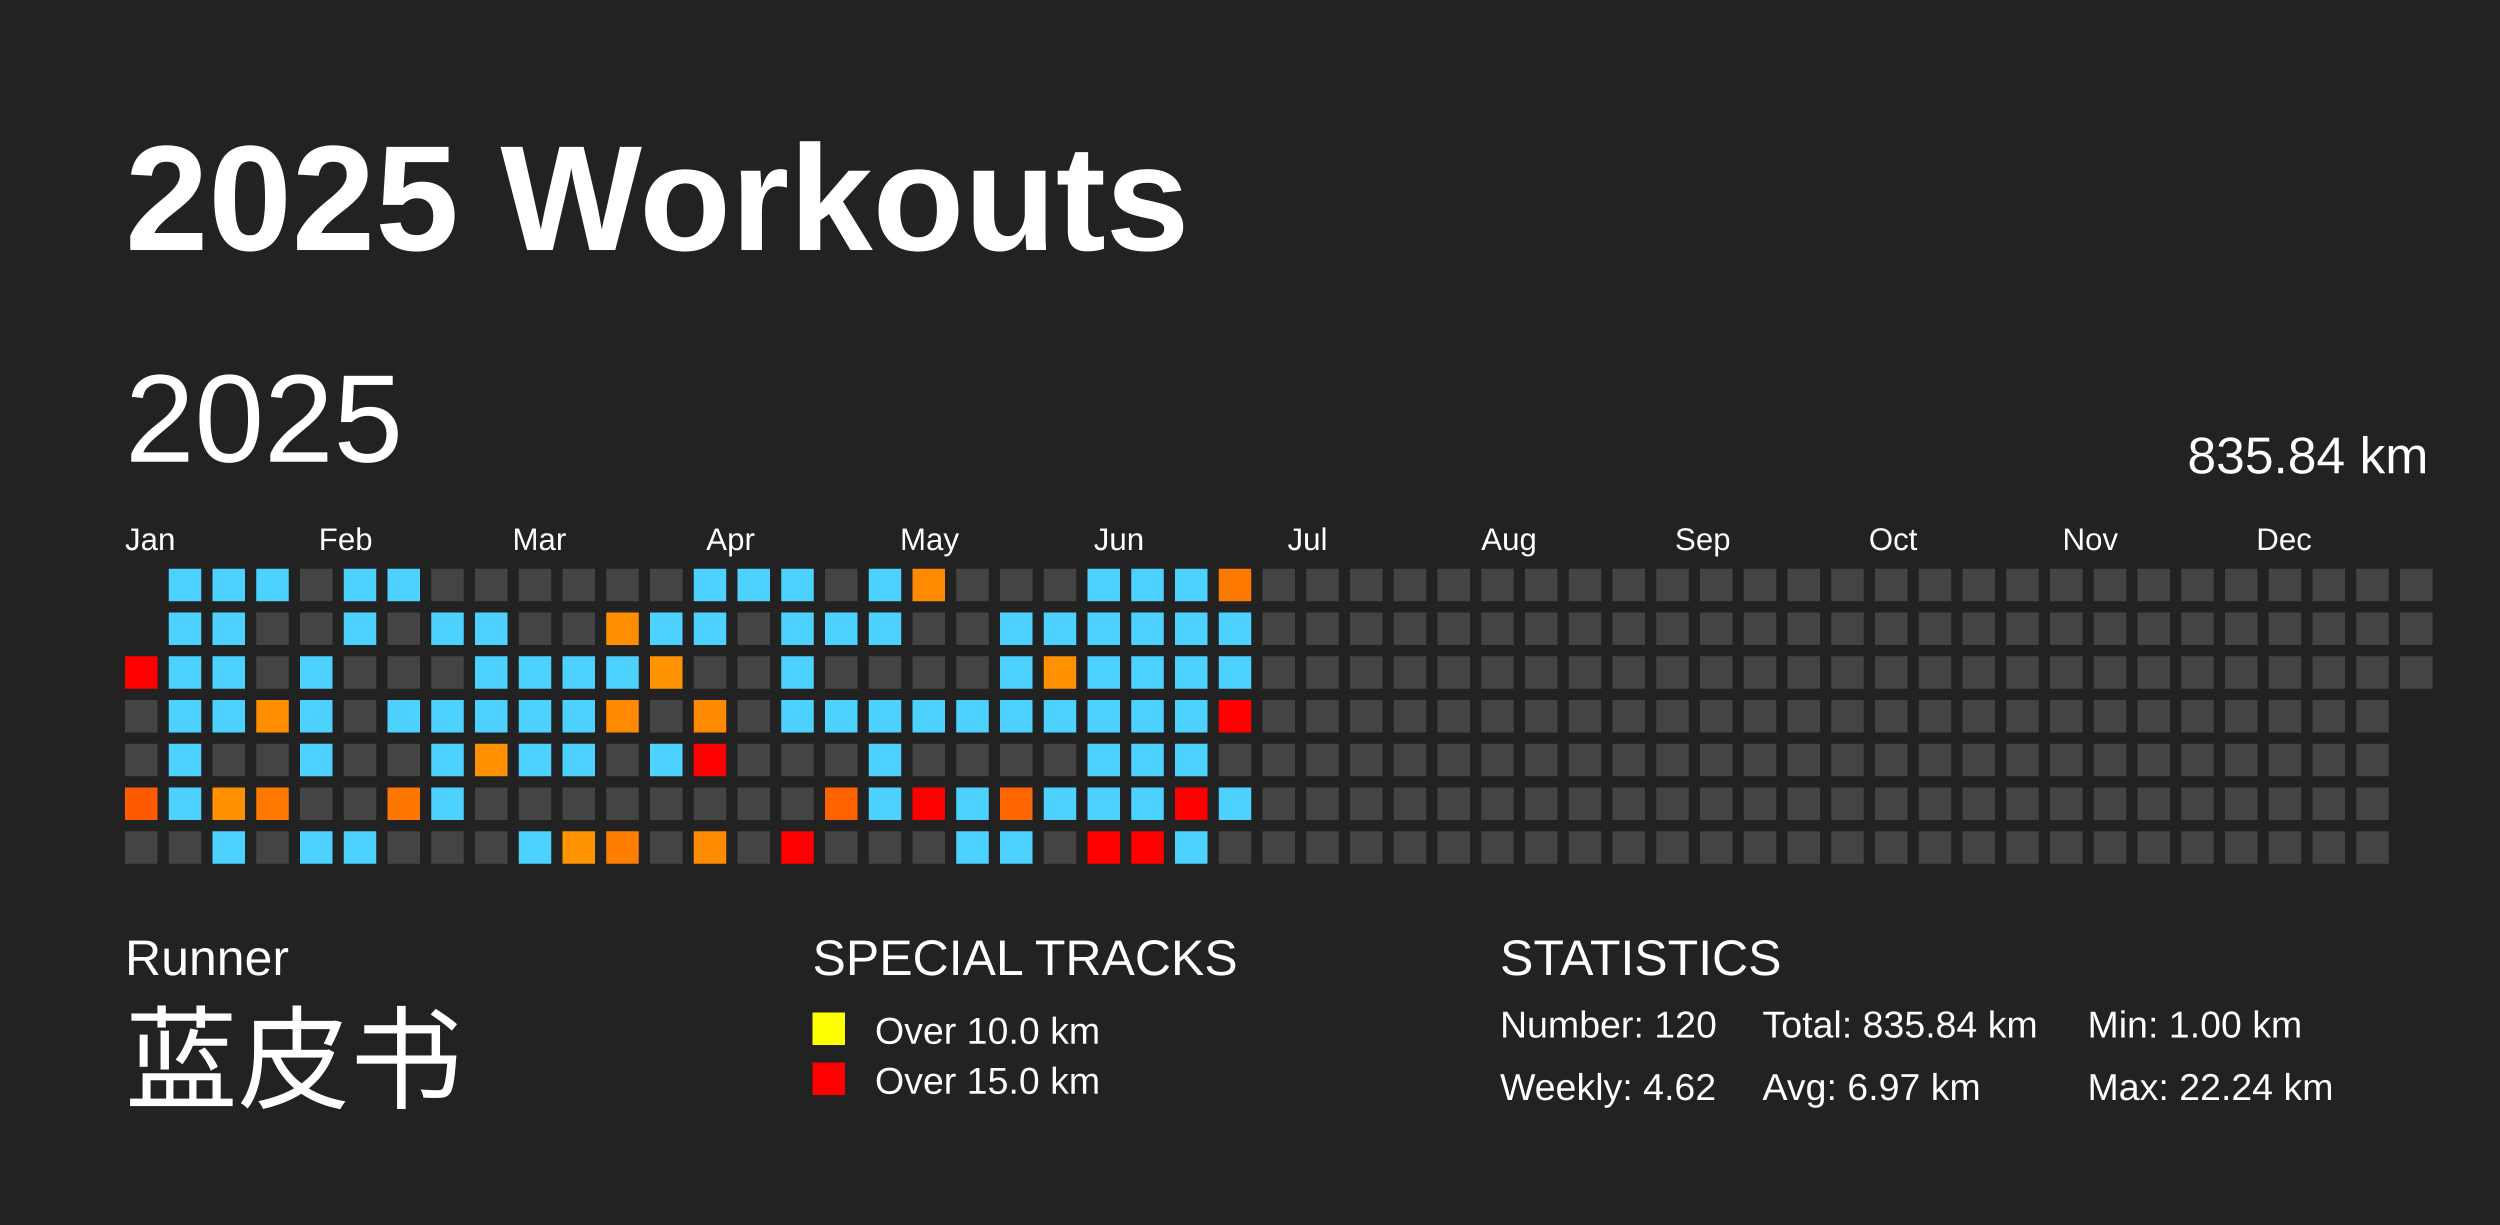
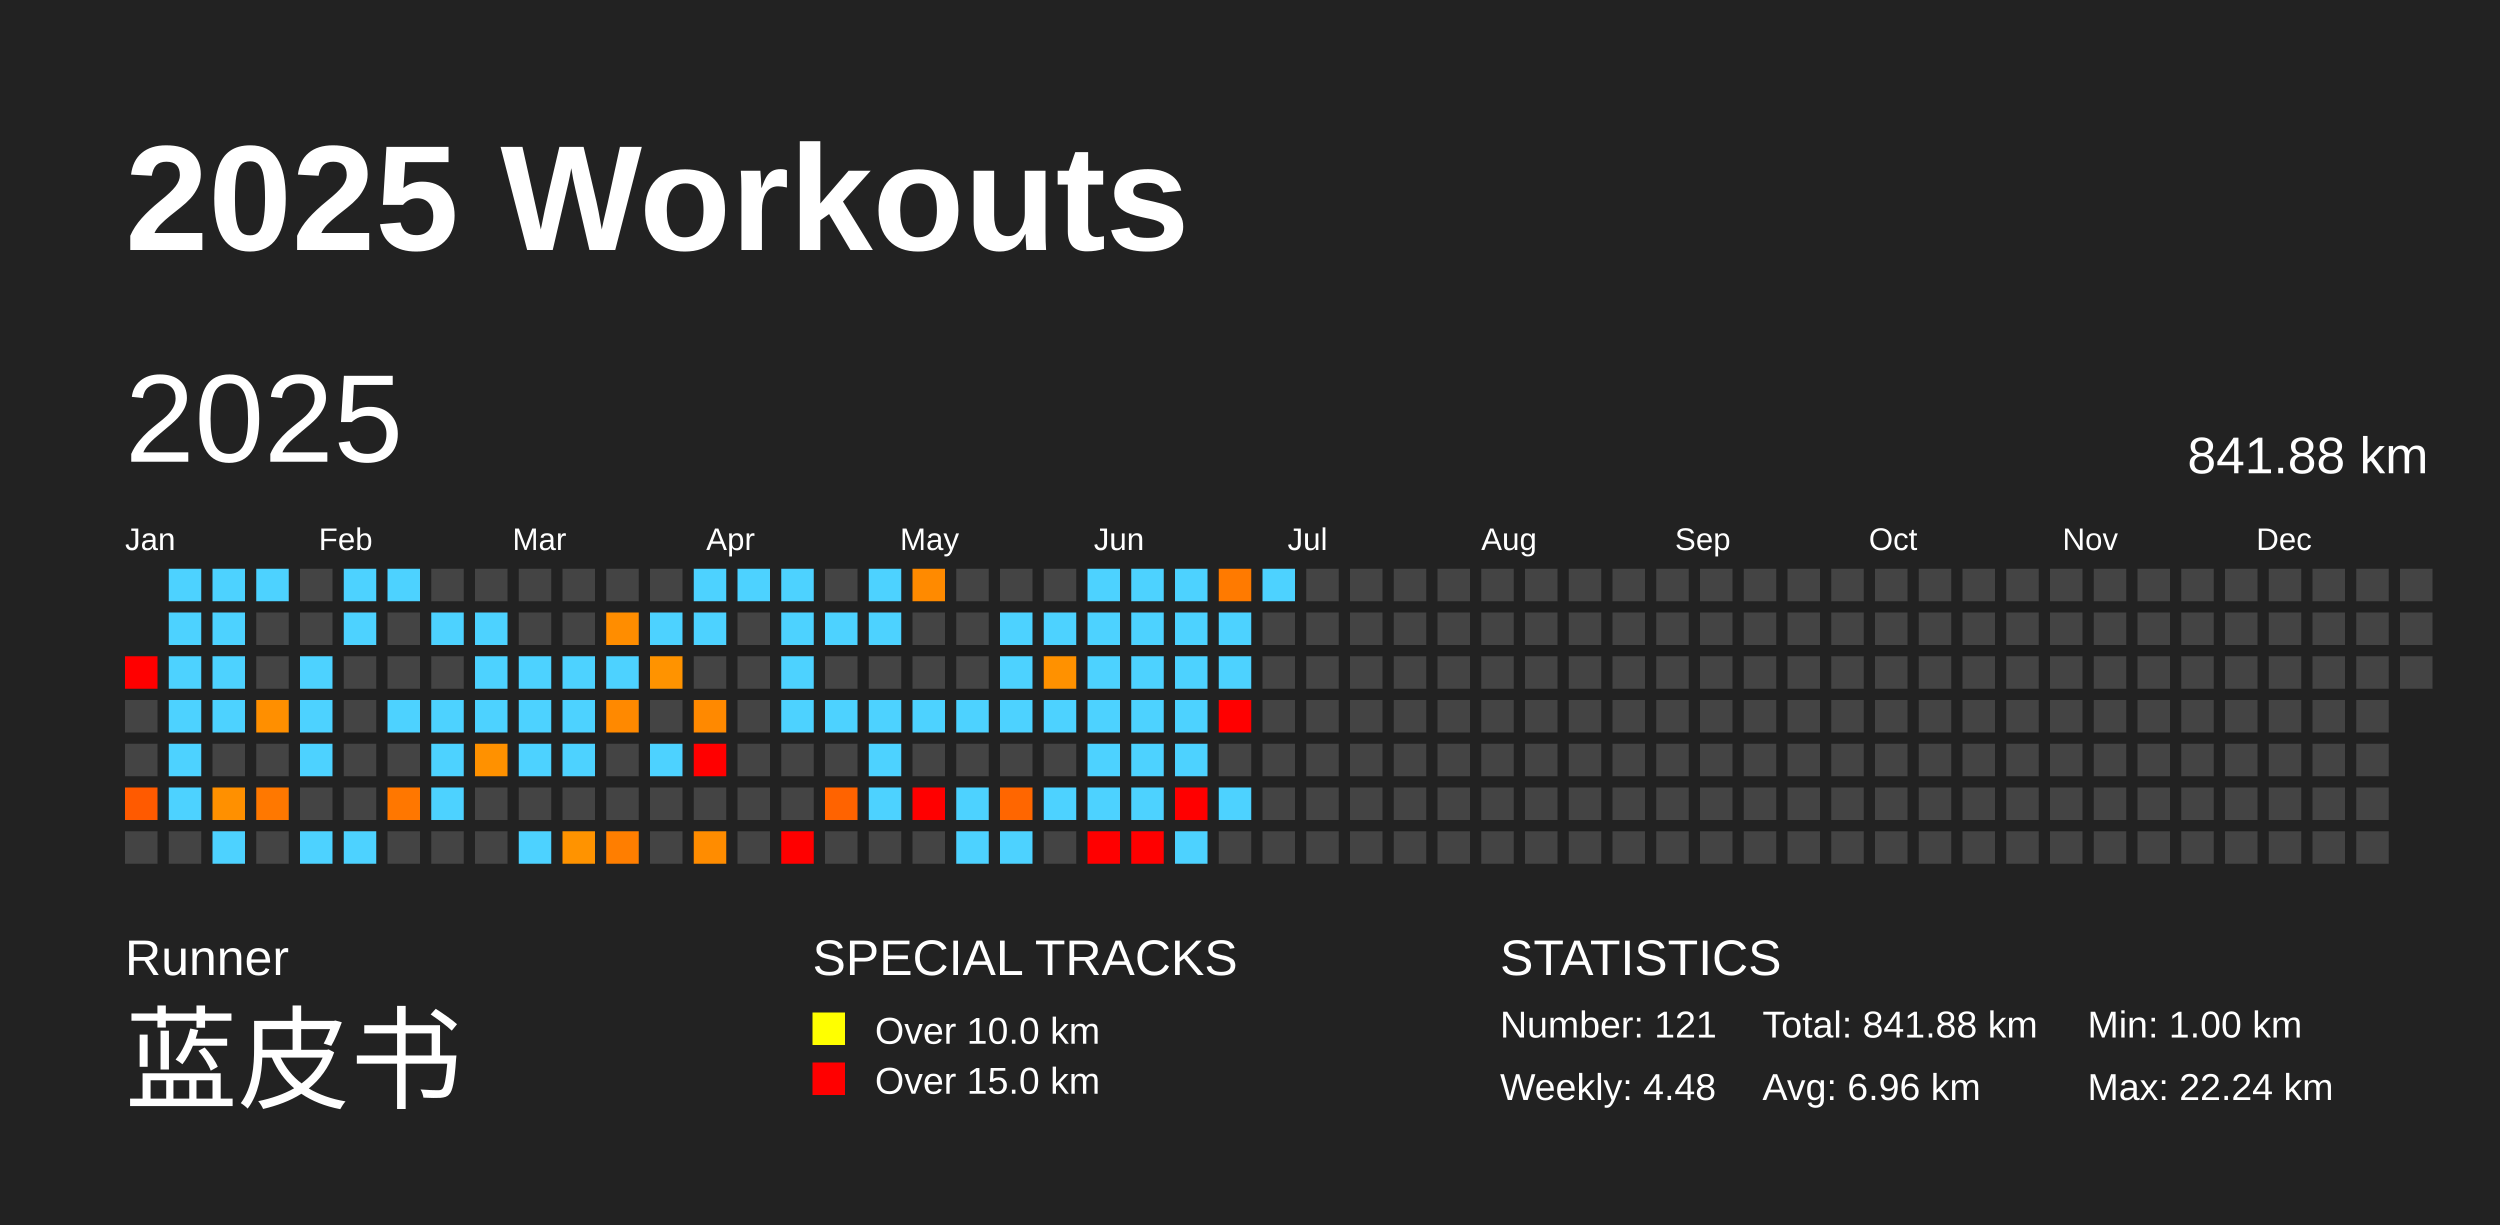
<svg xmlns="http://www.w3.org/2000/svg" baseProfile="full" height="98mm" version="1.1" viewBox="0,0,200,98" width="200mm">
  <defs />
  <rect fill="#222222" height="98" width="200" x="0" y="0" />
  <text fill="#FFFFFF" style="font-size:12px; font-family:Arial; font-weight:bold;" x="10" y="20">2025 Workouts</text>
  <text fill="#FFFFFF" style="font-size:4px; font-family:Arial" x="10" y="78">Runner</text>
  <text fill="#FFFFFF" style="font-size:9px; font-family:Arial" x="10" y="88">蓝皮书</text>
  <text fill="#FFFFFF" style="font-size:4px; font-family:Arial" x="65" y="78">SPECIAL TRACKS</text>
  <rect fill="yellow" height="2.6" width="2.6" x="65" y="81" />
  <text fill="#FFFFFF" style="font-size:3px; font-family:Arial" x="70" y="83.5">Over 10.0 km</text>
  <rect fill="red" height="2.6" width="2.6" x="65" y="85" />
  <text fill="#FFFFFF" style="font-size:3px; font-family:Arial" x="70" y="87.5">Over 15.0 km</text>
  <text fill="#FFFFFF" style="font-size:4px; font-family:Arial" x="120" y="78">STATISTICS</text>
-   <text fill="#FFFFFF" style="font-size:3px; font-family:Arial" x="120" y="83">Number: 120</text>
-   <text fill="#FFFFFF" style="font-size:3px; font-family:Arial" x="120" y="88">Weekly: 4.62</text>
-   <text fill="#FFFFFF" style="font-size:3px; font-family:Arial" x="141" y="83">Total: 835.84 km</text>
-   <text fill="#FFFFFF" style="font-size:3px; font-family:Arial" x="141" y="88">Avg: 6.97 km</text>
+   <text fill="#FFFFFF" style="font-size:3px; font-family:Arial" x="120" y="83">Number: 121</text>
+   <text fill="#FFFFFF" style="font-size:3px; font-family:Arial" x="120" y="88">Weekly: 4.48</text>
+   <text fill="#FFFFFF" style="font-size:3px; font-family:Arial" x="141" y="83">Total: 841.88 km</text>
+   <text fill="#FFFFFF" style="font-size:3px; font-family:Arial" x="141" y="88">Avg: 6.96 km</text>
  <text fill="#FFFFFF" style="font-size:3px; font-family:Arial" x="167" y="83">Min: 1.00 km</text>
  <text fill="#FFFFFF" style="font-size:3px; font-family:Arial" x="167" y="88">Max: 22.24 km</text>
  <text dominant-baseline="hanging" fill="#FFFFFF" style="font-size:10.0px; font-family:Arial;" x="10" y="30">2025</text>
-   <text dominant-baseline="hanging" fill="#FFFFFF" style="font-size:4.125px; font-family:Arial;" x="175" y="35">835.84 km</text>
+   <text dominant-baseline="hanging" fill="#FFFFFF" style="font-size:4.125px; font-family:Arial;" x="175" y="35">841.88 km</text>
  <text fill="#FFFFFF" style="font-size:2.5px; font-family:Arial" x="10.0" y="44">Jan</text>
  <text fill="#FFFFFF" style="font-size:2.5px; font-family:Arial" x="25.5" y="44">Feb</text>
  <text fill="#FFFFFF" style="font-size:2.5px; font-family:Arial" x="41.0" y="44">Mar</text>
  <text fill="#FFFFFF" style="font-size:2.5px; font-family:Arial" x="56.5" y="44">Apr</text>
  <text fill="#FFFFFF" style="font-size:2.5px; font-family:Arial" x="72.0" y="44">May</text>
  <text fill="#FFFFFF" style="font-size:2.5px; font-family:Arial" x="87.5" y="44">Jun</text>
  <text fill="#FFFFFF" style="font-size:2.5px; font-family:Arial" x="103.0" y="44">Jul</text>
  <text fill="#FFFFFF" style="font-size:2.5px; font-family:Arial" x="118.5" y="44">Aug</text>
  <text fill="#FFFFFF" style="font-size:2.5px; font-family:Arial" x="134.0" y="44">Sep</text>
  <text fill="#FFFFFF" style="font-size:2.5px; font-family:Arial" x="149.5" y="44">Oct</text>
  <text fill="#FFFFFF" style="font-size:2.5px; font-family:Arial" x="165.0" y="44">Nov</text>
  <text fill="#FFFFFF" style="font-size:2.5px; font-family:Arial" x="180.5" y="44">Dec</text>
  <rect fill="red" height="2.6" width="2.6" x="10.0" y="52.5" />
  <rect fill="#444444" height="2.6" width="2.6" x="10.0" y="56.0" />
  <rect fill="#444444" height="2.6" width="2.6" x="10.0" y="59.5" />
  <rect fill="#ff5a00" height="2.6" width="2.6" x="10.0" y="63.0" />
  <rect fill="#444444" height="2.6" width="2.6" x="10.0" y="66.5" />
  <rect fill="#4dd2ff" height="2.6" width="2.6" x="13.5" y="45.5" />
  <rect fill="#4dd2ff" height="2.6" width="2.6" x="13.5" y="49.0" />
  <rect fill="#4dd2ff" height="2.6" width="2.6" x="13.5" y="52.5" />
  <rect fill="#4dd2ff" height="2.6" width="2.6" x="13.5" y="56.0" />
  <rect fill="#4dd2ff" height="2.6" width="2.6" x="13.5" y="59.5" />
  <rect fill="#4dd2ff" height="2.6" width="2.6" x="13.5" y="63.0" />
  <rect fill="#444444" height="2.6" width="2.6" x="13.5" y="66.5" />
  <rect fill="#4dd2ff" height="2.6" width="2.6" x="17.0" y="45.5" />
  <rect fill="#4dd2ff" height="2.6" width="2.6" x="17.0" y="49.0" />
  <rect fill="#4dd2ff" height="2.6" width="2.6" x="17.0" y="52.5" />
  <rect fill="#4dd2ff" height="2.6" width="2.6" x="17.0" y="56.0" />
  <rect fill="#444444" height="2.6" width="2.6" x="17.0" y="59.5" />
  <rect fill="#ff9000" height="2.6" width="2.6" x="17.0" y="63.0" />
  <rect fill="#4dd2ff" height="2.6" width="2.6" x="17.0" y="66.5" />
  <rect fill="#4dd2ff" height="2.6" width="2.6" x="20.5" y="45.5" />
  <rect fill="#444444" height="2.6" width="2.6" x="20.5" y="49.0" />
  <rect fill="#444444" height="2.6" width="2.6" x="20.5" y="52.5" />
  <rect fill="#ff8f00" height="2.6" width="2.6" x="20.5" y="56.0" />
  <rect fill="#444444" height="2.6" width="2.6" x="20.5" y="59.5" />
  <rect fill="#ff7800" height="2.6" width="2.6" x="20.5" y="63.0" />
  <rect fill="#444444" height="2.6" width="2.6" x="20.5" y="66.5" />
  <rect fill="#444444" height="2.6" width="2.6" x="24.0" y="45.5" />
  <rect fill="#444444" height="2.6" width="2.6" x="24.0" y="49.0" />
  <rect fill="#4dd2ff" height="2.6" width="2.6" x="24.0" y="52.5" />
  <rect fill="#4dd2ff" height="2.6" width="2.6" x="24.0" y="56.0" />
  <rect fill="#4dd2ff" height="2.6" width="2.6" x="24.0" y="59.5" />
  <rect fill="#444444" height="2.6" width="2.6" x="24.0" y="63.0" />
  <rect fill="#4dd2ff" height="2.6" width="2.6" x="24.0" y="66.5" />
  <rect fill="#4dd2ff" height="2.6" width="2.6" x="27.5" y="45.5" />
  <rect fill="#4dd2ff" height="2.6" width="2.6" x="27.5" y="49.0" />
  <rect fill="#444444" height="2.6" width="2.6" x="27.5" y="52.5" />
  <rect fill="#444444" height="2.6" width="2.6" x="27.5" y="56.0" />
  <rect fill="#444444" height="2.6" width="2.6" x="27.5" y="59.5" />
  <rect fill="#444444" height="2.6" width="2.6" x="27.5" y="63.0" />
  <rect fill="#4dd2ff" height="2.6" width="2.6" x="27.5" y="66.5" />
  <rect fill="#4dd2ff" height="2.6" width="2.6" x="31.0" y="45.5" />
  <rect fill="#444444" height="2.6" width="2.6" x="31.0" y="49.0" />
  <rect fill="#444444" height="2.6" width="2.6" x="31.0" y="52.5" />
  <rect fill="#4dd2ff" height="2.6" width="2.6" x="31.0" y="56.0" />
  <rect fill="#444444" height="2.6" width="2.6" x="31.0" y="59.5" />
  <rect fill="#ff7700" height="2.6" width="2.6" x="31.0" y="63.0" />
  <rect fill="#444444" height="2.6" width="2.6" x="31.0" y="66.5" />
  <rect fill="#444444" height="2.6" width="2.6" x="34.5" y="45.5" />
  <rect fill="#4dd2ff" height="2.6" width="2.6" x="34.5" y="49.0" />
  <rect fill="#444444" height="2.6" width="2.6" x="34.5" y="52.5" />
  <rect fill="#4dd2ff" height="2.6" width="2.6" x="34.5" y="56.0" />
  <rect fill="#4dd2ff" height="2.6" width="2.6" x="34.5" y="59.5" />
  <rect fill="#4dd2ff" height="2.6" width="2.6" x="34.5" y="63.0" />
  <rect fill="#444444" height="2.6" width="2.6" x="34.5" y="66.5" />
  <rect fill="#444444" height="2.6" width="2.6" x="38.0" y="45.5" />
  <rect fill="#4dd2ff" height="2.6" width="2.6" x="38.0" y="49.0" />
  <rect fill="#4dd2ff" height="2.6" width="2.6" x="38.0" y="52.5" />
  <rect fill="#4dd2ff" height="2.6" width="2.6" x="38.0" y="56.0" />
  <rect fill="#ff9100" height="2.6" width="2.6" x="38.0" y="59.5" />
  <rect fill="#444444" height="2.6" width="2.6" x="38.0" y="63.0" />
  <rect fill="#444444" height="2.6" width="2.6" x="38.0" y="66.5" />
  <rect fill="#444444" height="2.6" width="2.6" x="41.5" y="45.5" />
  <rect fill="#444444" height="2.6" width="2.6" x="41.5" y="49.0" />
  <rect fill="#4dd2ff" height="2.6" width="2.6" x="41.5" y="52.5" />
  <rect fill="#4dd2ff" height="2.6" width="2.6" x="41.5" y="56.0" />
  <rect fill="#4dd2ff" height="2.6" width="2.6" x="41.5" y="59.5" />
  <rect fill="#444444" height="2.6" width="2.6" x="41.5" y="63.0" />
  <rect fill="#4dd2ff" height="2.6" width="2.6" x="41.5" y="66.5" />
  <rect fill="#444444" height="2.6" width="2.6" x="45.0" y="45.5" />
  <rect fill="#444444" height="2.6" width="2.6" x="45.0" y="49.0" />
  <rect fill="#4dd2ff" height="2.6" width="2.6" x="45.0" y="52.5" />
  <rect fill="#4dd2ff" height="2.6" width="2.6" x="45.0" y="56.0" />
  <rect fill="#4dd2ff" height="2.6" width="2.6" x="45.0" y="59.5" />
  <rect fill="#444444" height="2.6" width="2.6" x="45.0" y="63.0" />
  <rect fill="#ff9300" height="2.6" width="2.6" x="45.0" y="66.5" />
  <rect fill="#444444" height="2.6" width="2.6" x="48.5" y="45.5" />
  <rect fill="#ff8d00" height="2.6" width="2.6" x="48.5" y="49.0" />
  <rect fill="#4dd2ff" height="2.6" width="2.6" x="48.5" y="52.5" />
  <rect fill="#ff8900" height="2.6" width="2.6" x="48.5" y="56.0" />
  <rect fill="#444444" height="2.6" width="2.6" x="48.5" y="59.5" />
  <rect fill="#444444" height="2.6" width="2.6" x="48.5" y="63.0" />
  <rect fill="#ff7e00" height="2.6" width="2.6" x="48.5" y="66.5" />
  <rect fill="#444444" height="2.6" width="2.6" x="52.0" y="45.5" />
  <rect fill="#4dd2ff" height="2.6" width="2.6" x="52.0" y="49.0" />
  <rect fill="#ff9300" height="2.6" width="2.6" x="52.0" y="52.5" />
  <rect fill="#444444" height="2.6" width="2.6" x="52.0" y="56.0" />
  <rect fill="#4dd2ff" height="2.6" width="2.6" x="52.0" y="59.5" />
  <rect fill="#444444" height="2.6" width="2.6" x="52.0" y="63.0" />
  <rect fill="#444444" height="2.6" width="2.6" x="52.0" y="66.5" />
  <rect fill="#4dd2ff" height="2.6" width="2.6" x="55.5" y="45.5" />
  <rect fill="#4dd2ff" height="2.6" width="2.6" x="55.5" y="49.0" />
  <rect fill="#444444" height="2.6" width="2.6" x="55.5" y="52.5" />
  <rect fill="#ff8900" height="2.6" width="2.6" x="55.5" y="56.0" />
  <rect fill="red" height="2.6" width="2.6" x="55.5" y="59.5" />
  <rect fill="#444444" height="2.6" width="2.6" x="55.5" y="63.0" />
  <rect fill="#ff8c00" height="2.6" width="2.6" x="55.5" y="66.5" />
  <rect fill="#4dd2ff" height="2.6" width="2.6" x="59.0" y="45.5" />
  <rect fill="#444444" height="2.6" width="2.6" x="59.0" y="49.0" />
  <rect fill="#444444" height="2.6" width="2.6" x="59.0" y="52.5" />
  <rect fill="#444444" height="2.6" width="2.6" x="59.0" y="56.0" />
  <rect fill="#444444" height="2.6" width="2.6" x="59.0" y="59.5" />
  <rect fill="#444444" height="2.6" width="2.6" x="59.0" y="63.0" />
  <rect fill="#444444" height="2.6" width="2.6" x="59.0" y="66.5" />
  <rect fill="#4dd2ff" height="2.6" width="2.6" x="62.5" y="45.5" />
  <rect fill="#4dd2ff" height="2.6" width="2.6" x="62.5" y="49.0" />
  <rect fill="#4dd2ff" height="2.6" width="2.6" x="62.5" y="52.5" />
  <rect fill="#4dd2ff" height="2.6" width="2.6" x="62.5" y="56.0" />
  <rect fill="#444444" height="2.6" width="2.6" x="62.5" y="59.5" />
  <rect fill="#444444" height="2.6" width="2.6" x="62.5" y="63.0" />
  <rect fill="red" height="2.6" width="2.6" x="62.5" y="66.5" />
  <rect fill="#444444" height="2.6" width="2.6" x="66.0" y="45.5" />
  <rect fill="#4dd2ff" height="2.6" width="2.6" x="66.0" y="49.0" />
  <rect fill="#444444" height="2.6" width="2.6" x="66.0" y="52.5" />
  <rect fill="#4dd2ff" height="2.6" width="2.6" x="66.0" y="56.0" />
  <rect fill="#444444" height="2.6" width="2.6" x="66.0" y="59.5" />
  <rect fill="#ff6300" height="2.6" width="2.6" x="66.0" y="63.0" />
  <rect fill="#444444" height="2.6" width="2.6" x="66.0" y="66.5" />
  <rect fill="#4dd2ff" height="2.6" width="2.6" x="69.5" y="45.5" />
  <rect fill="#4dd2ff" height="2.6" width="2.6" x="69.5" y="49.0" />
  <rect fill="#444444" height="2.6" width="2.6" x="69.5" y="52.5" />
  <rect fill="#4dd2ff" height="2.6" width="2.6" x="69.5" y="56.0" />
  <rect fill="#4dd2ff" height="2.6" width="2.6" x="69.5" y="59.5" />
  <rect fill="#4dd2ff" height="2.6" width="2.6" x="69.5" y="63.0" />
  <rect fill="#444444" height="2.6" width="2.6" x="69.5" y="66.5" />
  <rect fill="#ff8a00" height="2.6" width="2.6" x="73.0" y="45.5" />
  <rect fill="#444444" height="2.6" width="2.6" x="73.0" y="49.0" />
  <rect fill="#444444" height="2.6" width="2.6" x="73.0" y="52.5" />
  <rect fill="#4dd2ff" height="2.6" width="2.6" x="73.0" y="56.0" />
  <rect fill="#444444" height="2.6" width="2.6" x="73.0" y="59.5" />
  <rect fill="red" height="2.6" width="2.6" x="73.0" y="63.0" />
  <rect fill="#444444" height="2.6" width="2.6" x="73.0" y="66.5" />
  <rect fill="#444444" height="2.6" width="2.6" x="76.5" y="45.5" />
  <rect fill="#444444" height="2.6" width="2.6" x="76.5" y="49.0" />
  <rect fill="#444444" height="2.6" width="2.6" x="76.5" y="52.5" />
  <rect fill="#4dd2ff" height="2.6" width="2.6" x="76.5" y="56.0" />
  <rect fill="#444444" height="2.6" width="2.6" x="76.5" y="59.5" />
  <rect fill="#4dd2ff" height="2.6" width="2.6" x="76.5" y="63.0" />
  <rect fill="#4dd2ff" height="2.6" width="2.6" x="76.5" y="66.5" />
  <rect fill="#444444" height="2.6" width="2.6" x="80.0" y="45.5" />
  <rect fill="#4dd2ff" height="2.6" width="2.6" x="80.0" y="49.0" />
  <rect fill="#4dd2ff" height="2.6" width="2.6" x="80.0" y="52.5" />
  <rect fill="#4dd2ff" height="2.6" width="2.6" x="80.0" y="56.0" />
  <rect fill="#444444" height="2.6" width="2.6" x="80.0" y="59.5" />
  <rect fill="#ff6600" height="2.6" width="2.6" x="80.0" y="63.0" />
  <rect fill="#4dd2ff" height="2.6" width="2.6" x="80.0" y="66.5" />
  <rect fill="#444444" height="2.6" width="2.6" x="83.5" y="45.5" />
  <rect fill="#4dd2ff" height="2.6" width="2.6" x="83.5" y="49.0" />
  <rect fill="#ff9100" height="2.6" width="2.6" x="83.5" y="52.5" />
  <rect fill="#4dd2ff" height="2.6" width="2.6" x="83.5" y="56.0" />
  <rect fill="#444444" height="2.6" width="2.6" x="83.5" y="59.5" />
  <rect fill="#4dd2ff" height="2.6" width="2.6" x="83.5" y="63.0" />
  <rect fill="#444444" height="2.6" width="2.6" x="83.5" y="66.5" />
  <rect fill="#4dd2ff" height="2.6" width="2.6" x="87.0" y="45.5" />
  <rect fill="#4dd2ff" height="2.6" width="2.6" x="87.0" y="49.0" />
  <rect fill="#4dd2ff" height="2.6" width="2.6" x="87.0" y="52.5" />
  <rect fill="#4dd2ff" height="2.6" width="2.6" x="87.0" y="56.0" />
  <rect fill="#4dd2ff" height="2.6" width="2.6" x="87.0" y="59.5" />
  <rect fill="#4dd2ff" height="2.6" width="2.6" x="87.0" y="63.0" />
  <rect fill="red" height="2.6" width="2.6" x="87.0" y="66.5" />
  <rect fill="#4dd2ff" height="2.6" width="2.6" x="90.5" y="45.5" />
  <rect fill="#4dd2ff" height="2.6" width="2.6" x="90.5" y="49.0" />
  <rect fill="#4dd2ff" height="2.6" width="2.6" x="90.5" y="52.5" />
  <rect fill="#4dd2ff" height="2.6" width="2.6" x="90.5" y="56.0" />
  <rect fill="#4dd2ff" height="2.6" width="2.6" x="90.5" y="59.5" />
  <rect fill="#4dd2ff" height="2.6" width="2.6" x="90.5" y="63.0" />
  <rect fill="red" height="2.6" width="2.6" x="90.5" y="66.5" />
  <rect fill="#4dd2ff" height="2.6" width="2.6" x="94.0" y="45.5" />
  <rect fill="#4dd2ff" height="2.6" width="2.6" x="94.0" y="49.0" />
  <rect fill="#4dd2ff" height="2.6" width="2.6" x="94.0" y="52.5" />
  <rect fill="#4dd2ff" height="2.6" width="2.6" x="94.0" y="56.0" />
  <rect fill="#4dd2ff" height="2.6" width="2.6" x="94.0" y="59.5" />
  <rect fill="red" height="2.6" width="2.6" x="94.0" y="63.0" />
  <rect fill="#4dd2ff" height="2.6" width="2.6" x="94.0" y="66.5" />
  <rect fill="#ff7a00" height="2.6" width="2.6" x="97.5" y="45.5" />
  <rect fill="#4dd2ff" height="2.6" width="2.6" x="97.5" y="49.0" />
  <rect fill="#4dd2ff" height="2.6" width="2.6" x="97.5" y="52.5" />
  <rect fill="red" height="2.6" width="2.6" x="97.5" y="56.0" />
  <rect fill="#444444" height="2.6" width="2.6" x="97.5" y="59.5" />
  <rect fill="#4dd2ff" height="2.6" width="2.6" x="97.5" y="63.0" />
  <rect fill="#444444" height="2.6" width="2.6" x="97.5" y="66.5" />
-   <rect fill="#444444" height="2.6" width="2.6" x="101.0" y="45.5" />
+   <rect fill="#4dd2ff" height="2.6" width="2.6" x="101.0" y="45.5" />
  <rect fill="#444444" height="2.6" width="2.6" x="101.0" y="49.0" />
  <rect fill="#444444" height="2.6" width="2.6" x="101.0" y="52.5" />
  <rect fill="#444444" height="2.6" width="2.6" x="101.0" y="56.0" />
  <rect fill="#444444" height="2.6" width="2.6" x="101.0" y="59.5" />
  <rect fill="#444444" height="2.6" width="2.6" x="101.0" y="63.0" />
  <rect fill="#444444" height="2.6" width="2.6" x="101.0" y="66.5" />
  <rect fill="#444444" height="2.6" width="2.6" x="104.5" y="45.5" />
  <rect fill="#444444" height="2.6" width="2.6" x="104.5" y="49.0" />
  <rect fill="#444444" height="2.6" width="2.6" x="104.5" y="52.5" />
  <rect fill="#444444" height="2.6" width="2.6" x="104.5" y="56.0" />
  <rect fill="#444444" height="2.6" width="2.6" x="104.5" y="59.5" />
  <rect fill="#444444" height="2.6" width="2.6" x="104.5" y="63.0" />
  <rect fill="#444444" height="2.6" width="2.6" x="104.5" y="66.5" />
  <rect fill="#444444" height="2.6" width="2.6" x="108.0" y="45.5" />
  <rect fill="#444444" height="2.6" width="2.6" x="108.0" y="49.0" />
  <rect fill="#444444" height="2.6" width="2.6" x="108.0" y="52.5" />
  <rect fill="#444444" height="2.6" width="2.6" x="108.0" y="56.0" />
  <rect fill="#444444" height="2.6" width="2.6" x="108.0" y="59.5" />
  <rect fill="#444444" height="2.6" width="2.6" x="108.0" y="63.0" />
  <rect fill="#444444" height="2.6" width="2.6" x="108.0" y="66.5" />
  <rect fill="#444444" height="2.6" width="2.6" x="111.5" y="45.5" />
  <rect fill="#444444" height="2.6" width="2.6" x="111.5" y="49.0" />
  <rect fill="#444444" height="2.6" width="2.6" x="111.5" y="52.5" />
  <rect fill="#444444" height="2.6" width="2.6" x="111.5" y="56.0" />
  <rect fill="#444444" height="2.6" width="2.6" x="111.5" y="59.5" />
  <rect fill="#444444" height="2.6" width="2.6" x="111.5" y="63.0" />
  <rect fill="#444444" height="2.6" width="2.6" x="111.5" y="66.5" />
  <rect fill="#444444" height="2.6" width="2.6" x="115.0" y="45.5" />
  <rect fill="#444444" height="2.6" width="2.6" x="115.0" y="49.0" />
  <rect fill="#444444" height="2.6" width="2.6" x="115.0" y="52.5" />
  <rect fill="#444444" height="2.6" width="2.6" x="115.0" y="56.0" />
  <rect fill="#444444" height="2.6" width="2.6" x="115.0" y="59.5" />
  <rect fill="#444444" height="2.6" width="2.6" x="115.0" y="63.0" />
  <rect fill="#444444" height="2.6" width="2.6" x="115.0" y="66.5" />
  <rect fill="#444444" height="2.6" width="2.6" x="118.5" y="45.5" />
  <rect fill="#444444" height="2.6" width="2.6" x="118.5" y="49.0" />
  <rect fill="#444444" height="2.6" width="2.6" x="118.5" y="52.5" />
  <rect fill="#444444" height="2.6" width="2.6" x="118.5" y="56.0" />
  <rect fill="#444444" height="2.6" width="2.6" x="118.5" y="59.5" />
  <rect fill="#444444" height="2.6" width="2.6" x="118.5" y="63.0" />
  <rect fill="#444444" height="2.6" width="2.6" x="118.5" y="66.5" />
  <rect fill="#444444" height="2.6" width="2.6" x="122.0" y="45.5" />
  <rect fill="#444444" height="2.6" width="2.6" x="122.0" y="49.0" />
  <rect fill="#444444" height="2.6" width="2.6" x="122.0" y="52.5" />
  <rect fill="#444444" height="2.6" width="2.6" x="122.0" y="56.0" />
  <rect fill="#444444" height="2.6" width="2.6" x="122.0" y="59.5" />
  <rect fill="#444444" height="2.6" width="2.6" x="122.0" y="63.0" />
  <rect fill="#444444" height="2.6" width="2.6" x="122.0" y="66.5" />
  <rect fill="#444444" height="2.6" width="2.6" x="125.5" y="45.5" />
  <rect fill="#444444" height="2.6" width="2.6" x="125.5" y="49.0" />
  <rect fill="#444444" height="2.6" width="2.6" x="125.5" y="52.5" />
  <rect fill="#444444" height="2.6" width="2.6" x="125.5" y="56.0" />
  <rect fill="#444444" height="2.6" width="2.6" x="125.5" y="59.5" />
  <rect fill="#444444" height="2.6" width="2.6" x="125.5" y="63.0" />
  <rect fill="#444444" height="2.6" width="2.6" x="125.5" y="66.5" />
  <rect fill="#444444" height="2.6" width="2.6" x="129.0" y="45.5" />
  <rect fill="#444444" height="2.6" width="2.6" x="129.0" y="49.0" />
  <rect fill="#444444" height="2.6" width="2.6" x="129.0" y="52.5" />
  <rect fill="#444444" height="2.6" width="2.6" x="129.0" y="56.0" />
  <rect fill="#444444" height="2.6" width="2.6" x="129.0" y="59.5" />
  <rect fill="#444444" height="2.6" width="2.6" x="129.0" y="63.0" />
  <rect fill="#444444" height="2.6" width="2.6" x="129.0" y="66.5" />
  <rect fill="#444444" height="2.6" width="2.6" x="132.5" y="45.5" />
  <rect fill="#444444" height="2.6" width="2.6" x="132.5" y="49.0" />
  <rect fill="#444444" height="2.6" width="2.6" x="132.5" y="52.5" />
  <rect fill="#444444" height="2.6" width="2.6" x="132.5" y="56.0" />
  <rect fill="#444444" height="2.6" width="2.6" x="132.5" y="59.5" />
  <rect fill="#444444" height="2.6" width="2.6" x="132.5" y="63.0" />
  <rect fill="#444444" height="2.6" width="2.6" x="132.5" y="66.5" />
  <rect fill="#444444" height="2.6" width="2.6" x="136.0" y="45.5" />
  <rect fill="#444444" height="2.6" width="2.6" x="136.0" y="49.0" />
  <rect fill="#444444" height="2.6" width="2.6" x="136.0" y="52.5" />
  <rect fill="#444444" height="2.6" width="2.6" x="136.0" y="56.0" />
  <rect fill="#444444" height="2.6" width="2.6" x="136.0" y="59.5" />
  <rect fill="#444444" height="2.6" width="2.6" x="136.0" y="63.0" />
  <rect fill="#444444" height="2.6" width="2.6" x="136.0" y="66.5" />
  <rect fill="#444444" height="2.6" width="2.6" x="139.5" y="45.5" />
  <rect fill="#444444" height="2.6" width="2.6" x="139.5" y="49.0" />
  <rect fill="#444444" height="2.6" width="2.6" x="139.5" y="52.5" />
  <rect fill="#444444" height="2.6" width="2.6" x="139.5" y="56.0" />
  <rect fill="#444444" height="2.6" width="2.6" x="139.5" y="59.5" />
  <rect fill="#444444" height="2.6" width="2.6" x="139.5" y="63.0" />
  <rect fill="#444444" height="2.6" width="2.6" x="139.5" y="66.5" />
  <rect fill="#444444" height="2.6" width="2.6" x="143.0" y="45.5" />
  <rect fill="#444444" height="2.6" width="2.6" x="143.0" y="49.0" />
  <rect fill="#444444" height="2.6" width="2.6" x="143.0" y="52.5" />
  <rect fill="#444444" height="2.6" width="2.6" x="143.0" y="56.0" />
  <rect fill="#444444" height="2.6" width="2.6" x="143.0" y="59.5" />
  <rect fill="#444444" height="2.6" width="2.6" x="143.0" y="63.0" />
  <rect fill="#444444" height="2.6" width="2.6" x="143.0" y="66.5" />
  <rect fill="#444444" height="2.6" width="2.6" x="146.5" y="45.5" />
  <rect fill="#444444" height="2.6" width="2.6" x="146.5" y="49.0" />
  <rect fill="#444444" height="2.6" width="2.6" x="146.5" y="52.5" />
  <rect fill="#444444" height="2.6" width="2.6" x="146.5" y="56.0" />
  <rect fill="#444444" height="2.6" width="2.6" x="146.5" y="59.5" />
  <rect fill="#444444" height="2.6" width="2.6" x="146.5" y="63.0" />
  <rect fill="#444444" height="2.6" width="2.6" x="146.5" y="66.5" />
  <rect fill="#444444" height="2.6" width="2.6" x="150.0" y="45.5" />
  <rect fill="#444444" height="2.6" width="2.6" x="150.0" y="49.0" />
  <rect fill="#444444" height="2.6" width="2.6" x="150.0" y="52.5" />
  <rect fill="#444444" height="2.6" width="2.6" x="150.0" y="56.0" />
  <rect fill="#444444" height="2.6" width="2.6" x="150.0" y="59.5" />
  <rect fill="#444444" height="2.6" width="2.6" x="150.0" y="63.0" />
  <rect fill="#444444" height="2.6" width="2.6" x="150.0" y="66.5" />
  <rect fill="#444444" height="2.6" width="2.6" x="153.5" y="45.5" />
  <rect fill="#444444" height="2.6" width="2.6" x="153.5" y="49.0" />
  <rect fill="#444444" height="2.6" width="2.6" x="153.5" y="52.5" />
  <rect fill="#444444" height="2.6" width="2.6" x="153.5" y="56.0" />
  <rect fill="#444444" height="2.6" width="2.6" x="153.5" y="59.5" />
  <rect fill="#444444" height="2.6" width="2.6" x="153.5" y="63.0" />
  <rect fill="#444444" height="2.6" width="2.6" x="153.5" y="66.5" />
  <rect fill="#444444" height="2.6" width="2.6" x="157.0" y="45.5" />
  <rect fill="#444444" height="2.6" width="2.6" x="157.0" y="49.0" />
  <rect fill="#444444" height="2.6" width="2.6" x="157.0" y="52.5" />
  <rect fill="#444444" height="2.6" width="2.6" x="157.0" y="56.0" />
  <rect fill="#444444" height="2.6" width="2.6" x="157.0" y="59.5" />
  <rect fill="#444444" height="2.6" width="2.6" x="157.0" y="63.0" />
  <rect fill="#444444" height="2.6" width="2.6" x="157.0" y="66.5" />
  <rect fill="#444444" height="2.6" width="2.6" x="160.5" y="45.5" />
  <rect fill="#444444" height="2.6" width="2.6" x="160.5" y="49.0" />
  <rect fill="#444444" height="2.6" width="2.6" x="160.5" y="52.5" />
  <rect fill="#444444" height="2.6" width="2.6" x="160.5" y="56.0" />
  <rect fill="#444444" height="2.6" width="2.6" x="160.5" y="59.5" />
  <rect fill="#444444" height="2.6" width="2.6" x="160.5" y="63.0" />
  <rect fill="#444444" height="2.6" width="2.6" x="160.5" y="66.5" />
  <rect fill="#444444" height="2.6" width="2.6" x="164.0" y="45.5" />
  <rect fill="#444444" height="2.6" width="2.6" x="164.0" y="49.0" />
  <rect fill="#444444" height="2.6" width="2.6" x="164.0" y="52.5" />
  <rect fill="#444444" height="2.6" width="2.6" x="164.0" y="56.0" />
  <rect fill="#444444" height="2.6" width="2.6" x="164.0" y="59.5" />
  <rect fill="#444444" height="2.6" width="2.6" x="164.0" y="63.0" />
  <rect fill="#444444" height="2.6" width="2.6" x="164.0" y="66.5" />
  <rect fill="#444444" height="2.6" width="2.6" x="167.5" y="45.5" />
  <rect fill="#444444" height="2.6" width="2.6" x="167.5" y="49.0" />
  <rect fill="#444444" height="2.6" width="2.6" x="167.5" y="52.5" />
  <rect fill="#444444" height="2.6" width="2.6" x="167.5" y="56.0" />
  <rect fill="#444444" height="2.6" width="2.6" x="167.5" y="59.5" />
  <rect fill="#444444" height="2.6" width="2.6" x="167.5" y="63.0" />
  <rect fill="#444444" height="2.6" width="2.6" x="167.5" y="66.5" />
  <rect fill="#444444" height="2.6" width="2.6" x="171.0" y="45.5" />
  <rect fill="#444444" height="2.6" width="2.6" x="171.0" y="49.0" />
  <rect fill="#444444" height="2.6" width="2.6" x="171.0" y="52.5" />
  <rect fill="#444444" height="2.6" width="2.6" x="171.0" y="56.0" />
  <rect fill="#444444" height="2.6" width="2.6" x="171.0" y="59.5" />
  <rect fill="#444444" height="2.6" width="2.6" x="171.0" y="63.0" />
  <rect fill="#444444" height="2.6" width="2.6" x="171.0" y="66.5" />
  <rect fill="#444444" height="2.6" width="2.6" x="174.5" y="45.5" />
  <rect fill="#444444" height="2.6" width="2.6" x="174.5" y="49.0" />
  <rect fill="#444444" height="2.6" width="2.6" x="174.5" y="52.5" />
  <rect fill="#444444" height="2.6" width="2.6" x="174.5" y="56.0" />
  <rect fill="#444444" height="2.6" width="2.6" x="174.5" y="59.5" />
  <rect fill="#444444" height="2.6" width="2.6" x="174.5" y="63.0" />
  <rect fill="#444444" height="2.6" width="2.6" x="174.5" y="66.5" />
  <rect fill="#444444" height="2.6" width="2.6" x="178.0" y="45.5" />
  <rect fill="#444444" height="2.6" width="2.6" x="178.0" y="49.0" />
  <rect fill="#444444" height="2.6" width="2.6" x="178.0" y="52.5" />
  <rect fill="#444444" height="2.6" width="2.6" x="178.0" y="56.0" />
  <rect fill="#444444" height="2.6" width="2.6" x="178.0" y="59.5" />
  <rect fill="#444444" height="2.6" width="2.6" x="178.0" y="63.0" />
  <rect fill="#444444" height="2.6" width="2.6" x="178.0" y="66.5" />
  <rect fill="#444444" height="2.6" width="2.6" x="181.5" y="45.5" />
  <rect fill="#444444" height="2.6" width="2.6" x="181.5" y="49.0" />
  <rect fill="#444444" height="2.6" width="2.6" x="181.5" y="52.5" />
  <rect fill="#444444" height="2.6" width="2.6" x="181.5" y="56.0" />
  <rect fill="#444444" height="2.6" width="2.6" x="181.5" y="59.5" />
  <rect fill="#444444" height="2.6" width="2.6" x="181.5" y="63.0" />
  <rect fill="#444444" height="2.6" width="2.6" x="181.5" y="66.5" />
  <rect fill="#444444" height="2.6" width="2.6" x="185.0" y="45.5" />
  <rect fill="#444444" height="2.6" width="2.6" x="185.0" y="49.0" />
  <rect fill="#444444" height="2.6" width="2.6" x="185.0" y="52.5" />
  <rect fill="#444444" height="2.6" width="2.6" x="185.0" y="56.0" />
  <rect fill="#444444" height="2.6" width="2.6" x="185.0" y="59.5" />
  <rect fill="#444444" height="2.6" width="2.6" x="185.0" y="63.0" />
  <rect fill="#444444" height="2.6" width="2.6" x="185.0" y="66.5" />
  <rect fill="#444444" height="2.6" width="2.6" x="188.5" y="45.5" />
  <rect fill="#444444" height="2.6" width="2.6" x="188.5" y="49.0" />
  <rect fill="#444444" height="2.6" width="2.6" x="188.5" y="52.5" />
  <rect fill="#444444" height="2.6" width="2.6" x="188.5" y="56.0" />
  <rect fill="#444444" height="2.6" width="2.6" x="188.5" y="59.5" />
  <rect fill="#444444" height="2.6" width="2.6" x="188.5" y="63.0" />
  <rect fill="#444444" height="2.6" width="2.6" x="188.5" y="66.5" />
  <rect fill="#444444" height="2.6" width="2.6" x="192.0" y="45.5" />
  <rect fill="#444444" height="2.6" width="2.6" x="192.0" y="49.0" />
  <rect fill="#444444" height="2.6" width="2.6" x="192.0" y="52.5" />
</svg>
